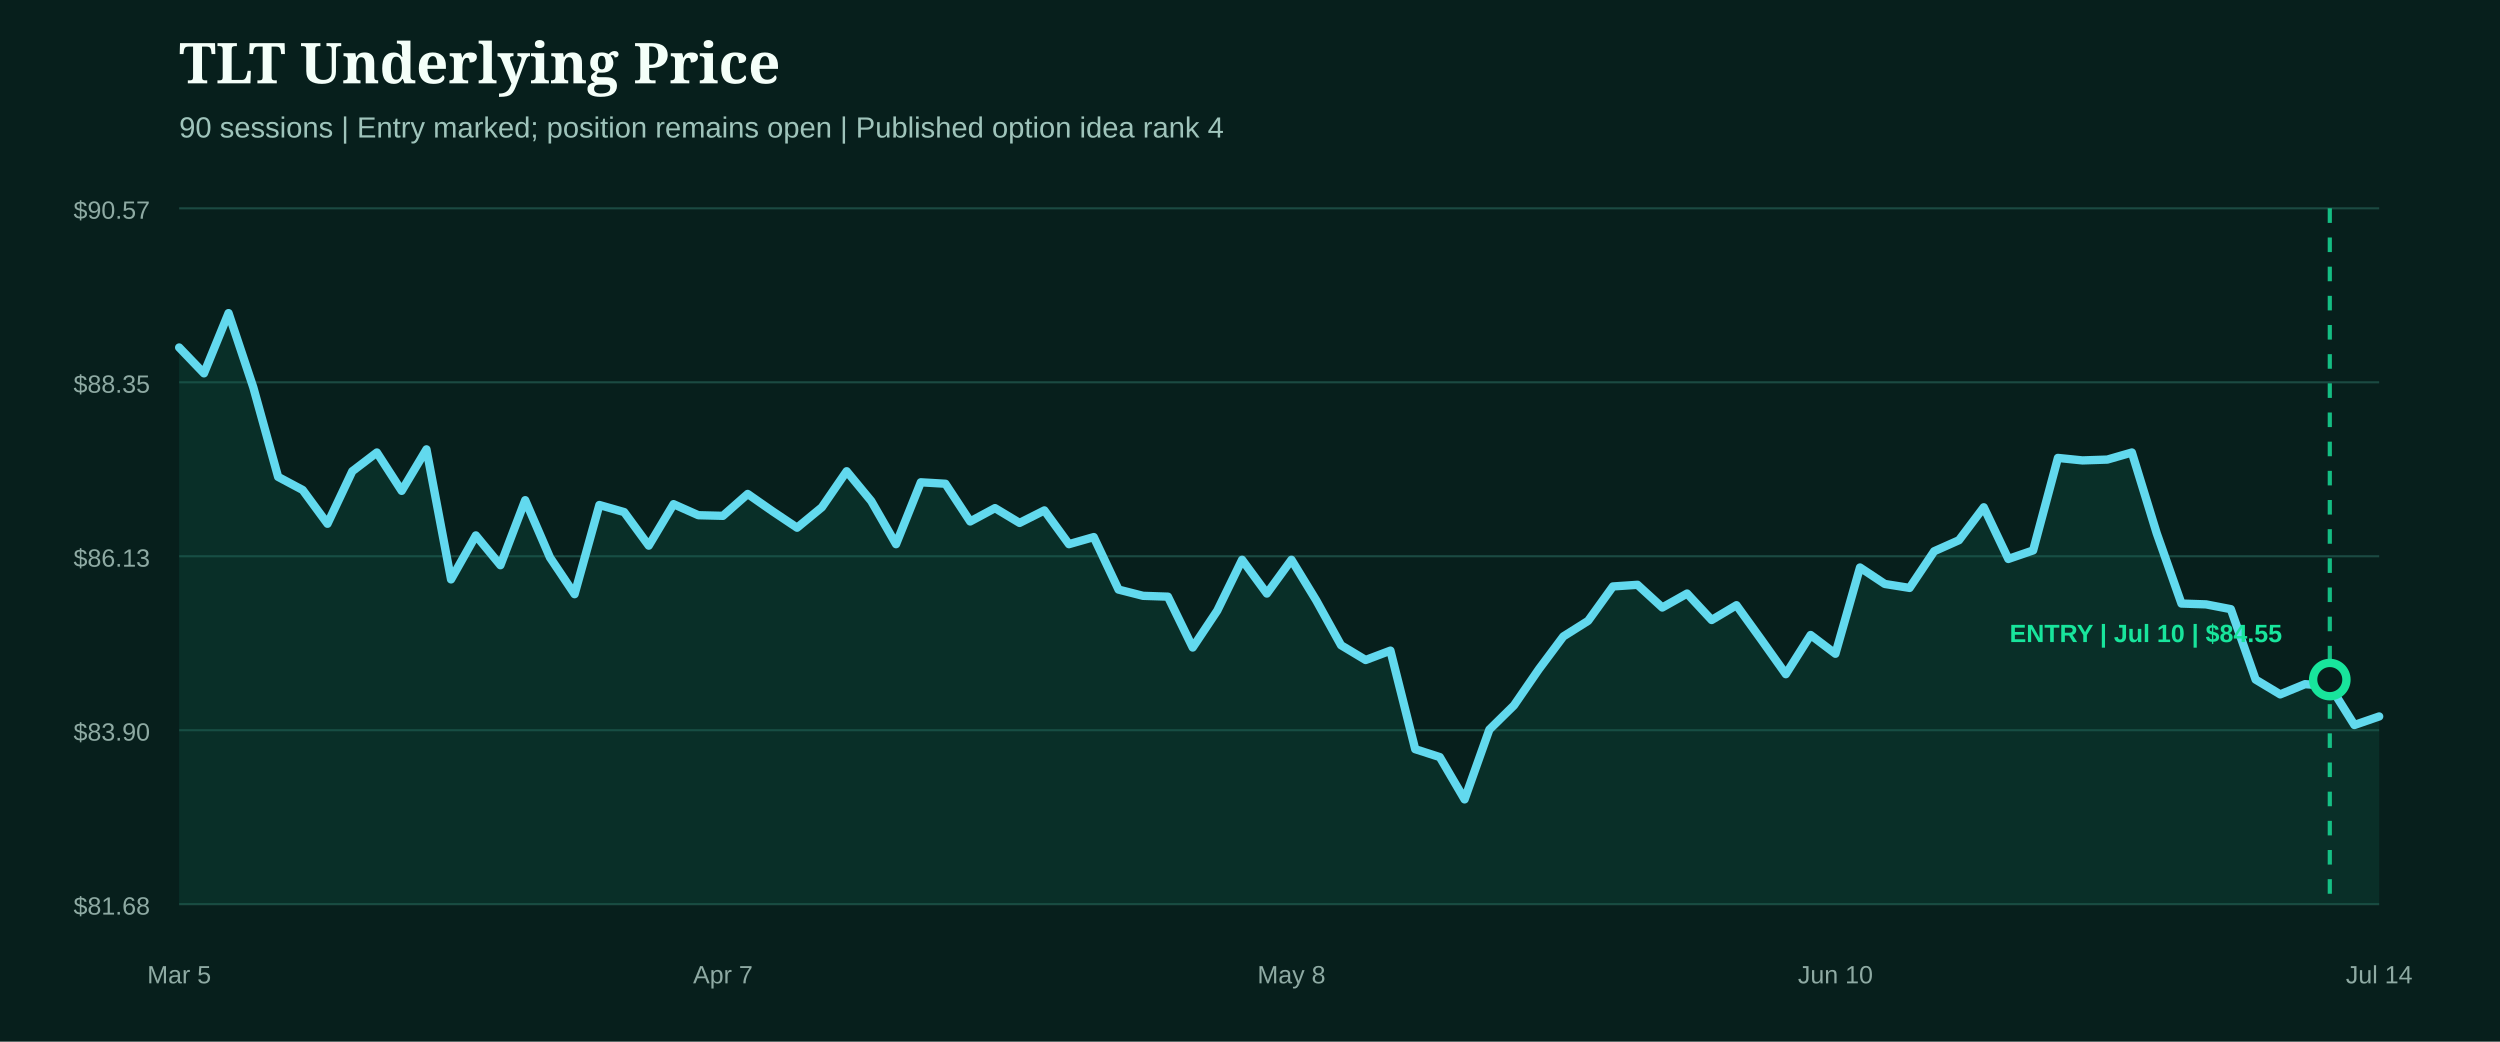
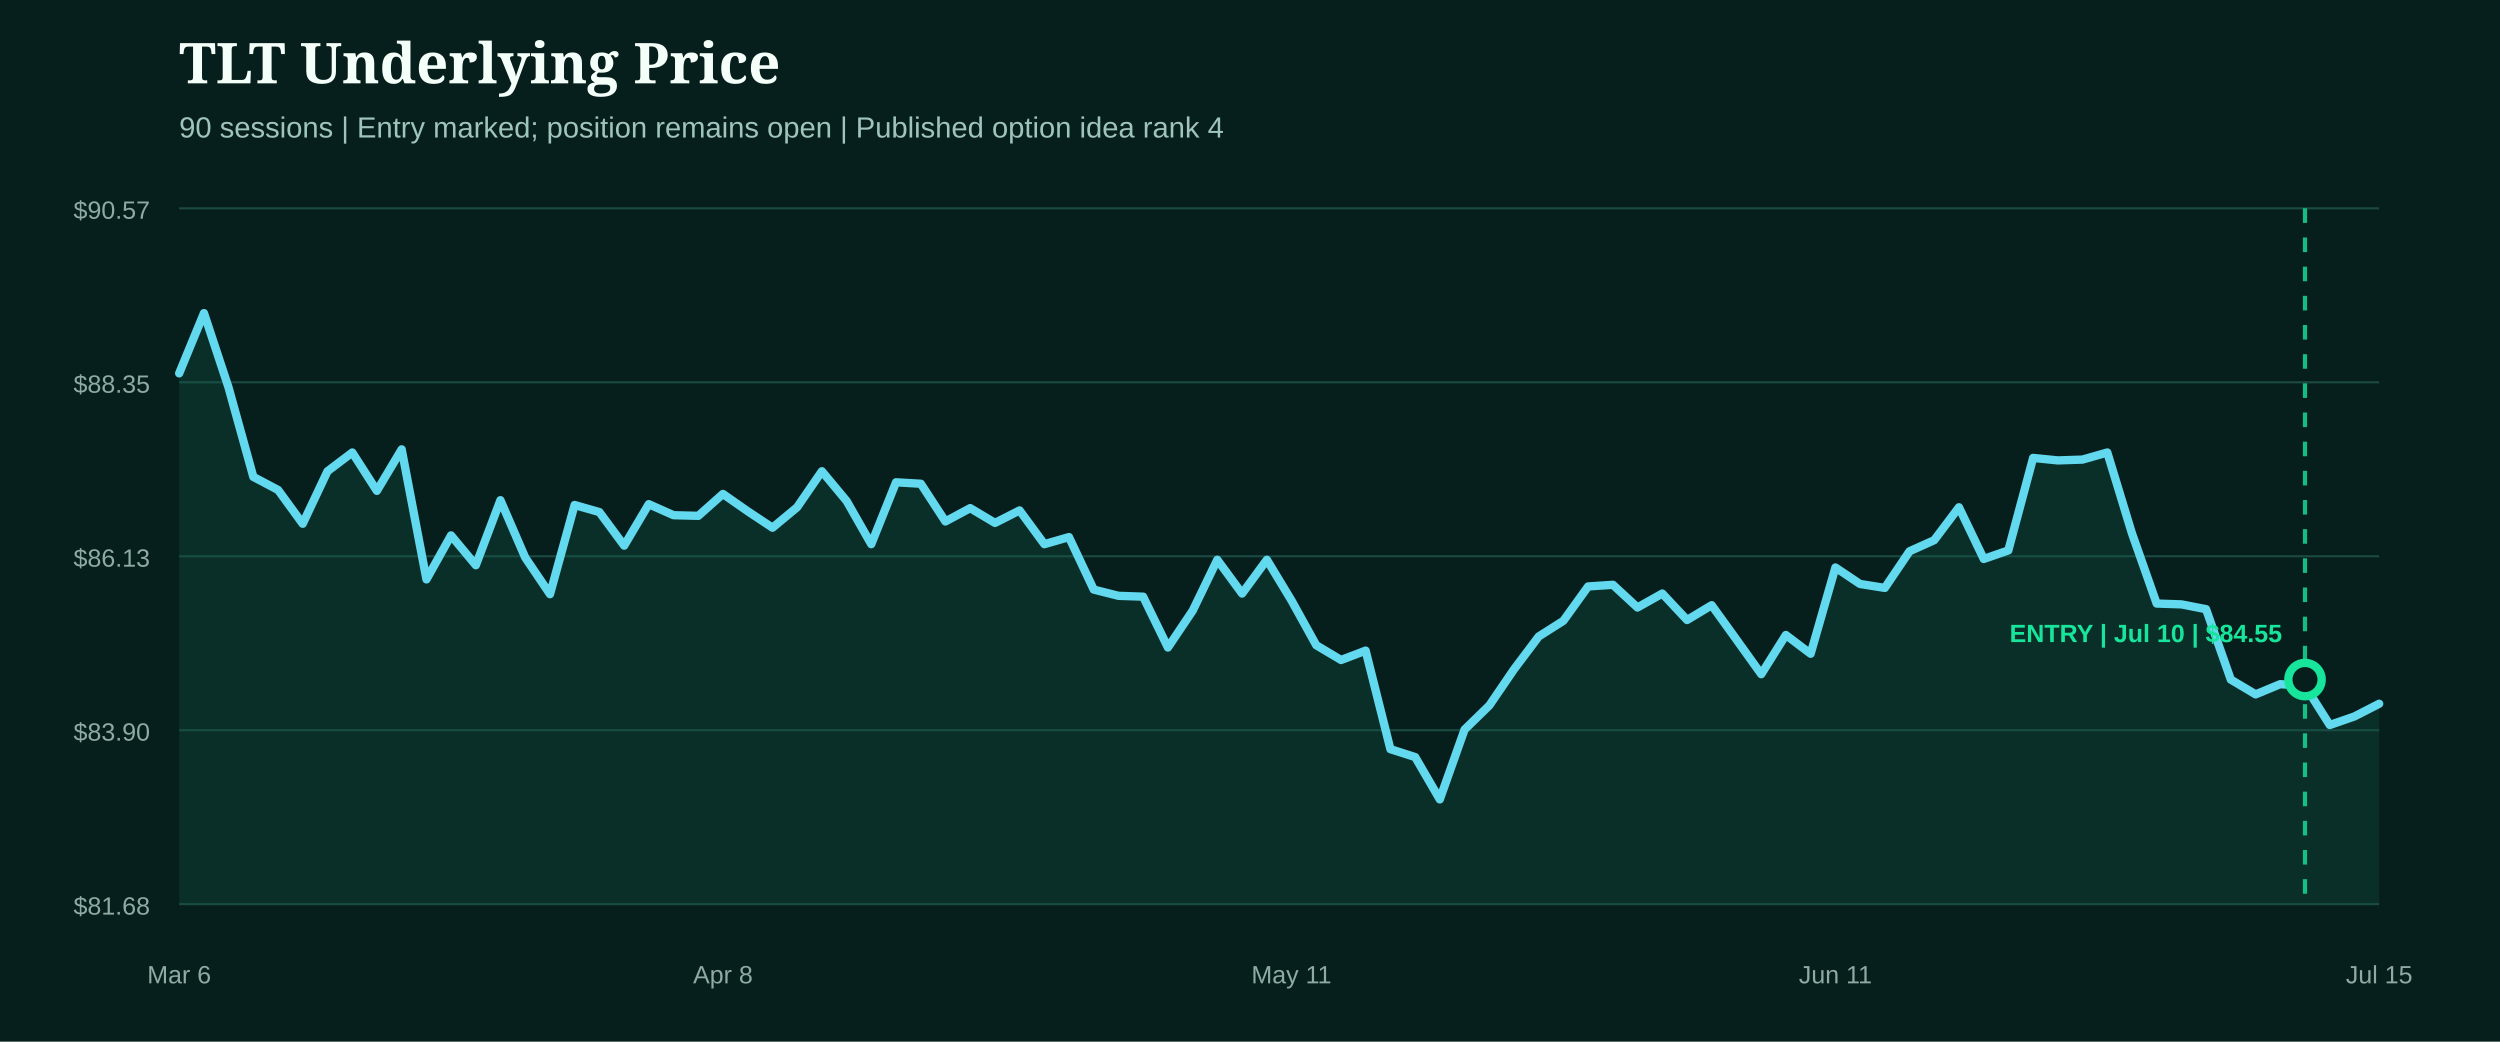
<svg xmlns="http://www.w3.org/2000/svg" width="1200" height="500" viewBox="0 0 1200 500" role="img" aria-label="TLT underlying price from entry">
  <rect width="1200" height="500" fill="#071f1c" />
  <style>.head{fill:#f4fff9;font:800 27px Georgia,serif}.sub{fill:#9fc4bb;font:14px Arial,sans-serif}.axis{fill:#8eaaa3;font:12px Arial,sans-serif}.marker{font:800 12px Arial,sans-serif}</style>
  <text x="86" y="40" class="head">TLT Underlying Price</text>
  <text x="86" y="66" class="sub">90 sessions | Entry marked; position remains open | Published option idea rank 4</text>
  <line x1="86" x2="1142" y1="100.0" y2="100.0" stroke="#1b4a42" stroke-width="1" />
  <text x="72" y="105.0" text-anchor="end" class="axis">$90.57</text>
  <line x1="86" x2="1142" y1="183.5" y2="183.5" stroke="#1b4a42" stroke-width="1" />
  <text x="72" y="188.5" text-anchor="end" class="axis">$88.35</text>
  <line x1="86" x2="1142" y1="267.0" y2="267.0" stroke="#1b4a42" stroke-width="1" />
  <text x="72" y="272.0" text-anchor="end" class="axis">$86.13</text>
  <line x1="86" x2="1142" y1="350.5" y2="350.5" stroke="#1b4a42" stroke-width="1" />
  <text x="72" y="355.5" text-anchor="end" class="axis">$83.90</text>
  <line x1="86" x2="1142" y1="434.0" y2="434.0" stroke="#1b4a42" stroke-width="1" />
  <text x="72" y="439.0" text-anchor="end" class="axis">$81.68</text>
-   <path d="M86.0,166.8 L97.9,179.2 L109.7,150.3 L121.6,186.0 L133.5,228.9 L145.3,235.2 L157.2,251.4 L169.1,226.2 L180.9,217.2 L192.8,235.6 L204.7,215.7 L216.5,278.1 L228.4,257.0 L240.2,271.3 L252.1,240.1 L264.0,267.6 L275.8,285.2 L287.7,242.4 L299.6,245.8 L311.4,261.9 L323.3,242.0 L335.2,247.3 L347.0,247.6 L358.9,237.1 L370.8,245.4 L382.6,253.3 L394.5,243.5 L406.4,226.2 L418.2,240.5 L430.1,261.2 L442.0,231.5 L453.8,232.2 L465.7,250.3 L477.6,243.9 L489.4,251.0 L501.3,245.0 L513.1,261.2 L525.0,257.8 L536.9,283.0 L548.7,286.0 L560.6,286.4 L572.5,310.8 L584.3,293.1 L596.2,268.7 L608.1,284.9 L619.9,268.7 L631.8,288.2 L643.7,309.7 L655.5,316.8 L667.4,312.3 L679.3,359.6 L691.1,363.4 L703.0,383.7 L714.9,350.2 L726.7,338.6 L738.6,321.3 L750.4,305.5 L762.3,298.0 L774.2,281.5 L786.0,280.7 L797.9,291.6 L809.8,284.9 L821.6,297.6 L833.5,290.5 L845.4,307.0 L857.2,323.6 L869.1,304.8 L881.0,313.8 L892.8,272.4 L904.7,280.3 L916.6,282.2 L928.4,264.6 L940.3,259.3 L952.2,243.5 L964.0,268.3 L975.9,264.2 L987.8,219.8 L999.6,221.0 L1011.5,220.6 L1023.3,217.2 L1035.2,255.9 L1047.1,289.7 L1058.9,290.1 L1070.8,292.4 L1082.7,326.2 L1094.5,333.3 L1106.4,328.4 L1118.3,329.2 L1130.1,348.0 L1142.0,343.9 L1142.0,434.0 L86.0,434.0 Z" fill="#0f5949" opacity="0.28" />
-   <path d="M86.0,166.8 L97.9,179.2 L109.7,150.3 L121.6,186.0 L133.5,228.9 L145.3,235.2 L157.2,251.4 L169.1,226.2 L180.9,217.2 L192.8,235.6 L204.7,215.7 L216.5,278.1 L228.4,257.0 L240.2,271.3 L252.1,240.1 L264.0,267.6 L275.8,285.2 L287.7,242.4 L299.6,245.8 L311.4,261.9 L323.3,242.0 L335.2,247.3 L347.0,247.6 L358.9,237.1 L370.8,245.4 L382.6,253.3 L394.5,243.5 L406.4,226.2 L418.2,240.5 L430.1,261.2 L442.0,231.5 L453.8,232.2 L465.7,250.3 L477.6,243.9 L489.4,251.0 L501.3,245.0 L513.1,261.2 L525.0,257.8 L536.9,283.0 L548.7,286.0 L560.6,286.4 L572.5,310.8 L584.3,293.1 L596.2,268.7 L608.1,284.9 L619.9,268.7 L631.8,288.2 L643.7,309.7 L655.5,316.8 L667.4,312.3 L679.3,359.6 L691.1,363.4 L703.0,383.7 L714.9,350.2 L726.7,338.6 L738.6,321.3 L750.4,305.5 L762.3,298.0 L774.2,281.5 L786.0,280.7 L797.9,291.6 L809.8,284.9 L821.6,297.6 L833.5,290.5 L845.4,307.0 L857.2,323.6 L869.1,304.8 L881.0,313.8 L892.8,272.4 L904.7,280.3 L916.6,282.2 L928.4,264.6 L940.3,259.3 L952.2,243.5 L964.0,268.3 L975.9,264.2 L987.8,219.8 L999.6,221.0 L1011.5,220.6 L1023.3,217.2 L1035.2,255.9 L1047.1,289.7 L1058.9,290.1 L1070.8,292.4 L1082.7,326.2 L1094.5,333.3 L1106.4,328.4 L1118.3,329.2 L1130.1,348.0 L1142.0,343.9" fill="none" stroke="#62d9ee" stroke-width="4" stroke-linecap="round" stroke-linejoin="round" />
+   <path d="M86.0,179.2 L97.9,150.3 L109.7,186.0 L121.6,228.9 L133.5,235.2 L145.3,251.4 L157.2,226.2 L169.1,217.2 L180.9,235.6 L192.8,215.7 L204.7,278.1 L216.5,257.0 L228.4,271.3 L240.2,240.1 L252.1,267.6 L264.0,285.2 L275.8,242.4 L287.7,245.8 L299.6,261.9 L311.4,242.0 L323.3,247.3 L335.2,247.6 L347.0,237.1 L358.9,245.4 L370.8,253.3 L382.6,243.5 L394.5,226.2 L406.4,240.5 L418.2,261.2 L430.1,231.5 L442.0,232.2 L453.8,250.3 L465.7,243.9 L477.6,251.0 L489.4,245.0 L501.3,261.2 L513.1,257.8 L525.0,283.0 L536.9,286.0 L548.7,286.4 L560.6,310.8 L572.5,293.1 L584.3,268.7 L596.2,284.9 L608.1,268.7 L619.9,288.2 L631.8,309.7 L643.7,316.8 L655.5,312.3 L667.4,359.6 L679.3,363.4 L691.1,383.7 L703.0,350.2 L714.9,338.6 L726.7,321.3 L738.6,305.5 L750.4,298.0 L762.3,281.5 L774.2,280.7 L786.0,291.6 L797.9,284.9 L809.8,297.6 L821.6,290.5 L833.5,307.0 L845.4,323.6 L857.2,304.8 L869.1,313.8 L881.0,272.4 L892.8,280.3 L904.7,282.2 L916.6,264.6 L928.4,259.3 L940.3,243.5 L952.2,268.3 L964.0,264.2 L975.9,219.8 L987.8,221.0 L999.6,220.6 L1011.5,217.2 L1023.3,255.9 L1035.2,289.7 L1047.1,290.1 L1058.9,292.4 L1070.8,326.2 L1082.7,333.3 L1094.5,328.4 L1106.4,329.2 L1118.3,348.0 L1130.1,343.9 L1142.0,337.8 L1142.0,434.0 L86.0,434.0 Z" fill="#0f5949" opacity="0.28" />
+   <path d="M86.0,179.2 L97.9,150.3 L109.7,186.0 L121.6,228.9 L133.5,235.2 L145.3,251.4 L157.2,226.2 L169.1,217.2 L180.9,235.6 L192.8,215.7 L204.7,278.1 L216.5,257.0 L228.4,271.3 L240.2,240.1 L252.1,267.6 L264.0,285.2 L275.8,242.4 L287.7,245.8 L299.6,261.9 L311.4,242.0 L323.3,247.3 L335.2,247.6 L347.0,237.1 L358.9,245.4 L370.8,253.3 L382.6,243.5 L394.5,226.2 L406.4,240.5 L418.2,261.2 L430.1,231.5 L442.0,232.2 L453.8,250.3 L465.7,243.9 L477.6,251.0 L489.4,245.0 L501.3,261.2 L513.1,257.8 L525.0,283.0 L536.9,286.0 L548.7,286.4 L560.6,310.8 L572.5,293.1 L584.3,268.7 L596.2,284.9 L608.1,268.7 L619.9,288.2 L631.8,309.7 L643.7,316.8 L655.5,312.3 L667.4,359.6 L679.3,363.4 L691.1,383.7 L703.0,350.2 L714.9,338.6 L726.7,321.3 L738.6,305.5 L750.4,298.0 L762.3,281.5 L774.2,280.7 L786.0,291.6 L797.9,284.9 L809.8,297.6 L821.6,290.5 L833.5,307.0 L845.4,323.6 L857.2,304.8 L869.1,313.8 L881.0,272.4 L892.8,280.3 L904.7,282.2 L916.6,264.6 L928.4,259.3 L940.3,243.5 L952.2,268.3 L964.0,264.2 L975.9,219.8 L987.8,221.0 L999.6,220.6 L1011.5,217.2 L1023.3,255.9 L1035.2,289.7 L1047.1,290.1 L1058.9,292.4 L1070.8,326.2 L1082.7,333.3 L1094.5,328.4 L1106.4,329.2 L1118.3,348.0 L1130.1,343.9 L1142.0,337.8" fill="none" stroke="#62d9ee" stroke-width="4" stroke-linecap="round" stroke-linejoin="round" />
  <g>
-     <line x1="1118.3" x2="1118.3" y1="100" y2="434" stroke="#18e59c" stroke-width="2" stroke-dasharray="7 7" opacity="0.8" />
-     <circle cx="1118.3" cy="326.2" r="8" fill="#071f1c" stroke="#18e59c" stroke-width="4" />
+     <line x1="1106.4" x2="1106.4" y1="100" y2="434" stroke="#18e59c" stroke-width="2" stroke-dasharray="7 7" opacity="0.8" />
+     <circle cx="1106.4" cy="326.2" r="8" fill="#071f1c" stroke="#18e59c" stroke-width="4" />
    <text x="1030.0" y="308.2" text-anchor="middle" class="marker" fill="#18e59c">ENTRY | Jul 10 | $84.55</text>
  </g>
-   <text x="86.0" y="472" text-anchor="middle" class="axis">Mar 5</text>
-   <text x="347.0" y="472" text-anchor="middle" class="axis">Apr 7</text>
-   <text x="619.9" y="472" text-anchor="middle" class="axis">May 8</text>
-   <text x="881.0" y="472" text-anchor="middle" class="axis">Jun 10</text>
-   <text x="1142.0" y="472" text-anchor="middle" class="axis">Jul 14</text>
+   <text x="86.0" y="472" text-anchor="middle" class="axis">Mar 6</text>
+   <text x="347.0" y="472" text-anchor="middle" class="axis">Apr 8</text>
+   <text x="619.9" y="472" text-anchor="middle" class="axis">May 11</text>
+   <text x="881.0" y="472" text-anchor="middle" class="axis">Jun 11</text>
+   <text x="1142.0" y="472" text-anchor="middle" class="axis">Jul 15</text>
</svg>
